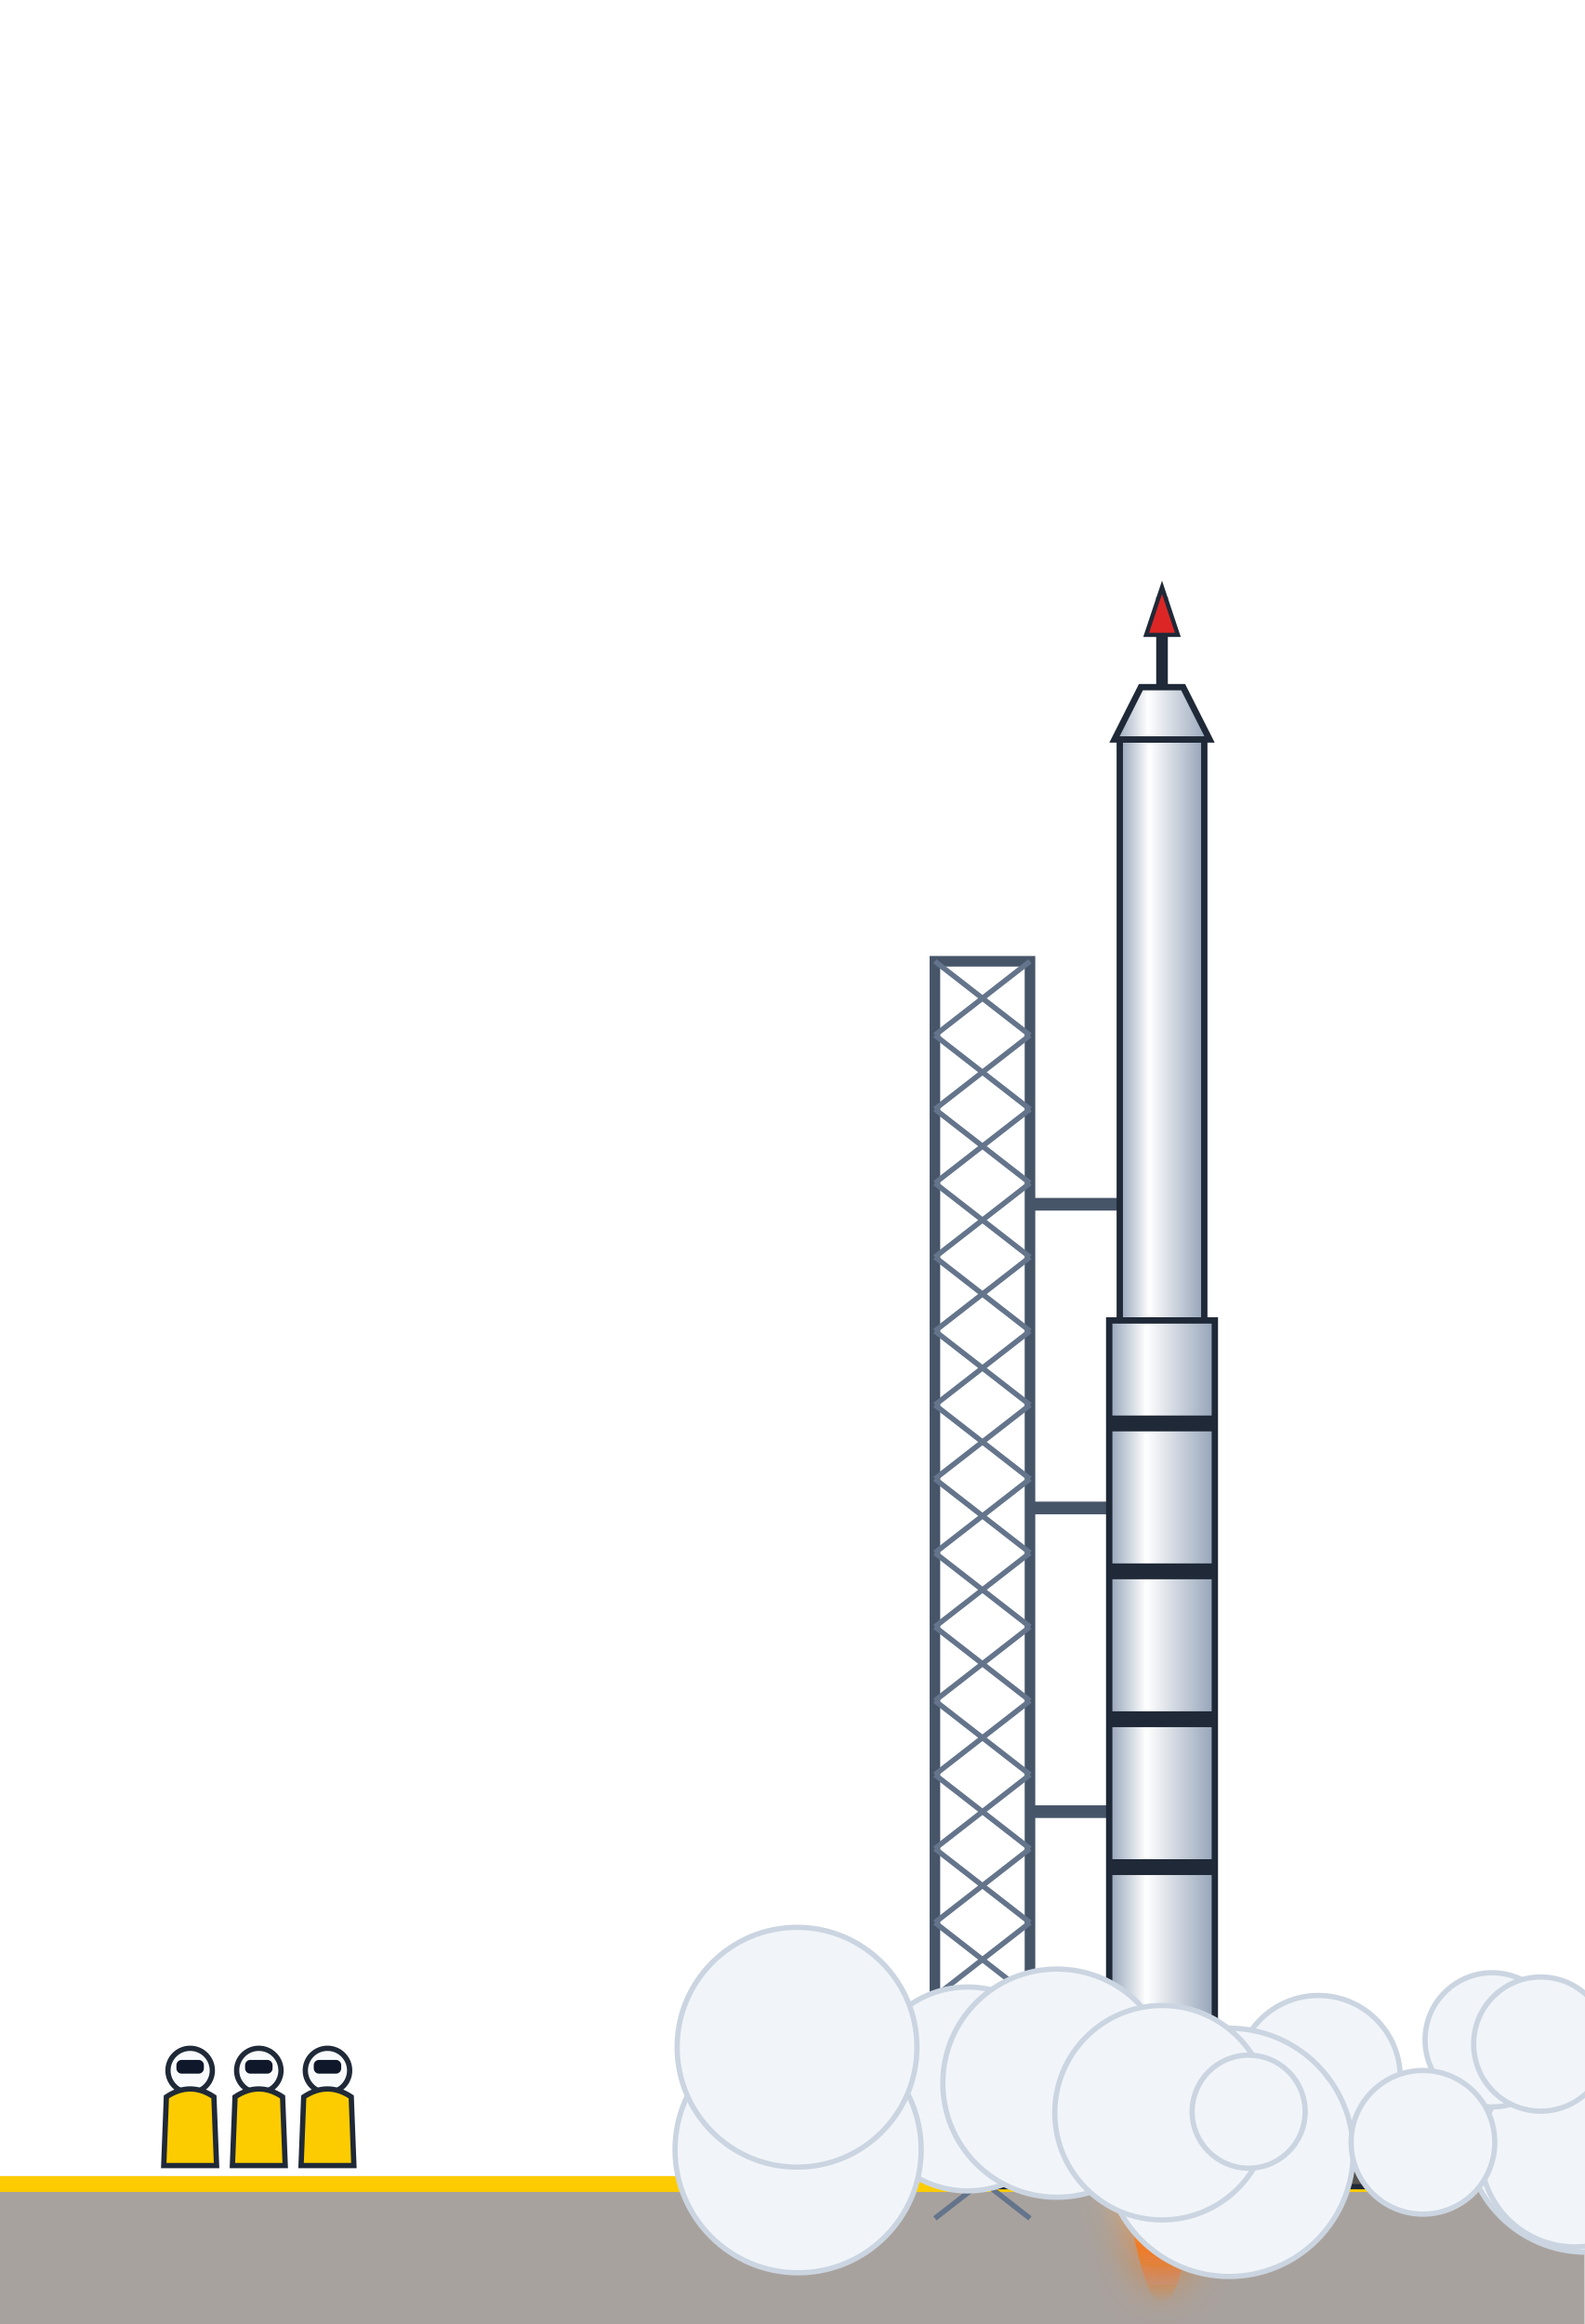
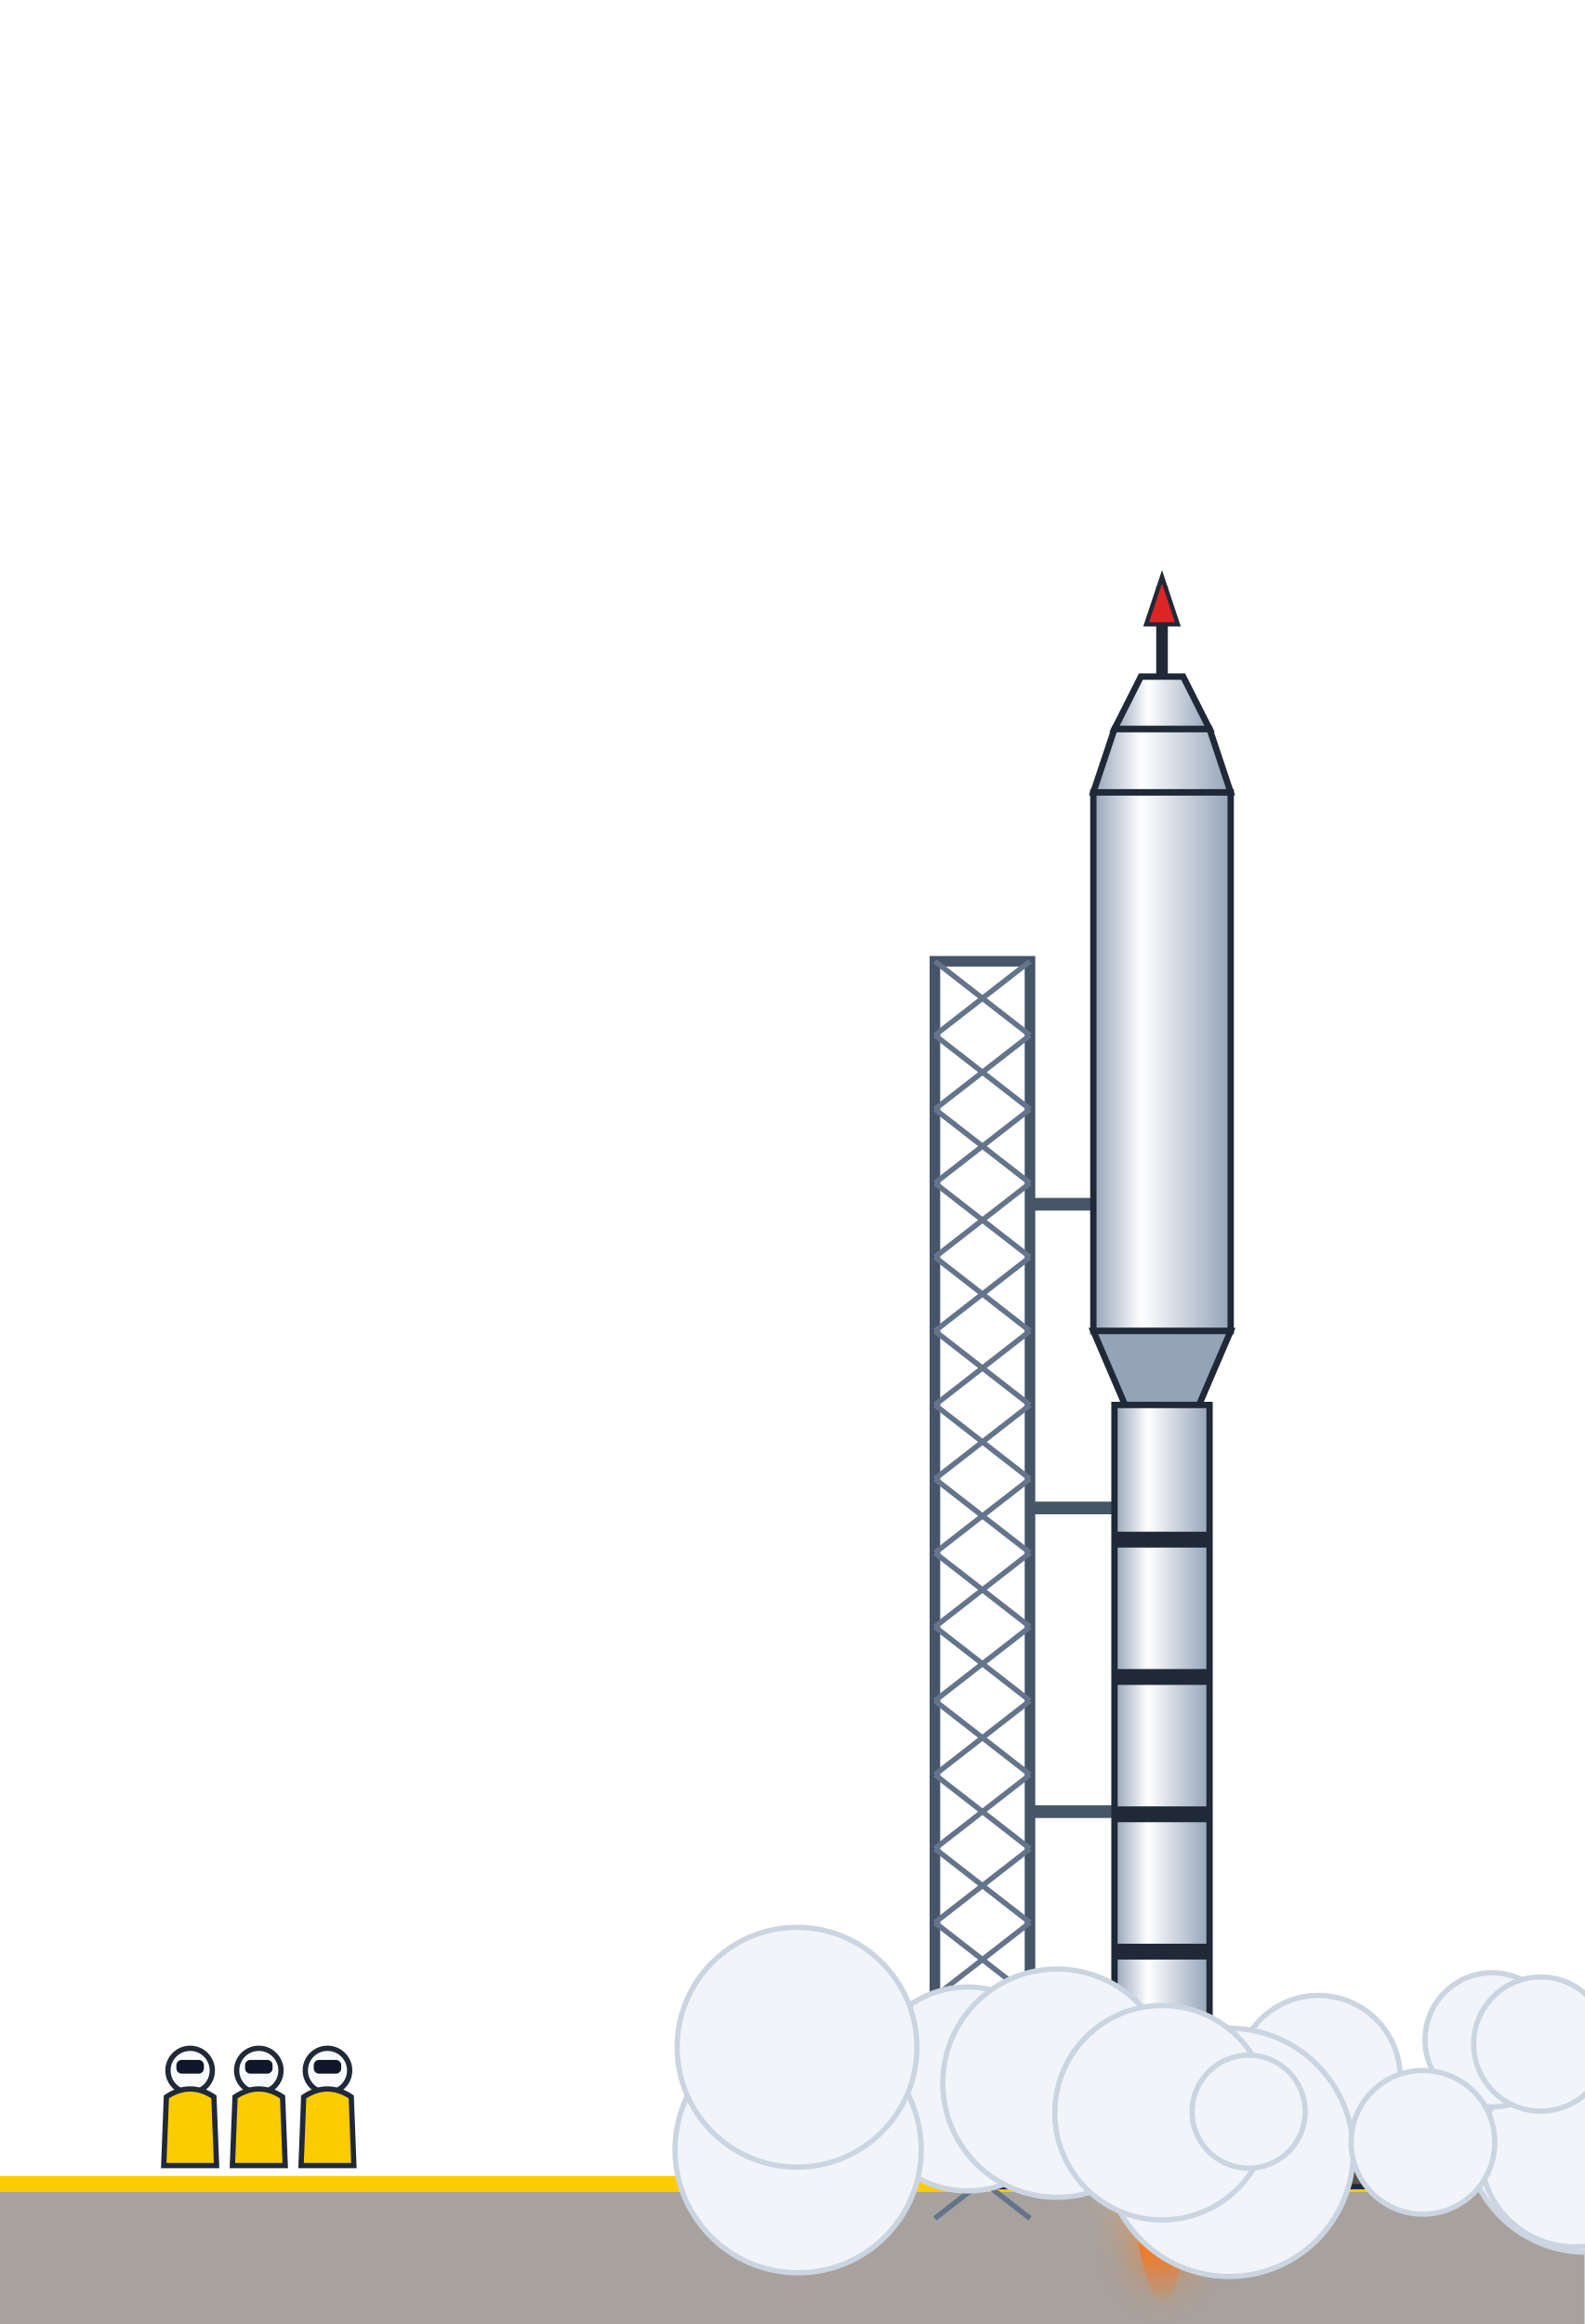
<svg xmlns="http://www.w3.org/2000/svg" viewBox="0 0 300 440" width="300" height="440">
  <defs>
    <filter id="glow" x="-50%" y="-50%" width="200%" height="200%">
      <feGaussianBlur stdDeviation="4" result="b" />
      <feMerge>
        <feMergeNode in="b" />
        <feMergeNode in="SourceGraphic" />
      </feMerge>
    </filter>
    <filter id="soft" x="-50%" y="-50%" width="200%" height="200%">
      <feGaussianBlur stdDeviation="6" />
    </filter>
    <linearGradient id="wht" x1="0" y1="0" x2="1" y2="0">
      <stop offset="0" stop-color="#94a3b8" stop-opacity="1" />
      <stop offset="0.35" stop-color="#ffffff" stop-opacity="1" />
      <stop offset="1" stop-color="#94a3b8" stop-opacity="1" />
    </linearGradient>
    <linearGradient id="ste" x1="0" y1="0" x2="1" y2="0">
      <stop offset="0" stop-color="#64748b" stop-opacity="1" />
      <stop offset="0.4" stop-color="#e2e8f0" stop-opacity="1" />
      <stop offset="0.7" stop-color="#cbd5e1" stop-opacity="1" />
      <stop offset="1" stop-color="#475569" stop-opacity="1" />
    </linearGradient>
    <linearGradient id="org" x1="0" y1="0" x2="1" y2="0">
      <stop offset="0" stop-color="#9a3412" stop-opacity="1" />
      <stop offset="0.4" stop-color="#fb923c" stop-opacity="1" />
      <stop offset="1" stop-color="#9a3412" stop-opacity="1" />
    </linearGradient>
    <linearGradient id="blk" x1="0" y1="0" x2="1" y2="0">
      <stop offset="0" stop-color="#111827" stop-opacity="1" />
      <stop offset="0.4" stop-color="#4b5563" stop-opacity="1" />
      <stop offset="1" stop-color="#111827" stop-opacity="1" />
    </linearGradient>
    <linearGradient id="flm" x1="0" y1="0" x2="0" y2="1">
      <stop offset="0" stop-color="#ffffff" stop-opacity="1" />
      <stop offset="0.25" stop-color="#fde68a" stop-opacity="1" />
      <stop offset="0.7" stop-color="#f97316" stop-opacity="0.8" />
      <stop offset="1" stop-color="#f97316" stop-opacity="0" />
    </linearGradient>
    <linearGradient id="shHull" x1="0" y1="0" x2="1" y2="0">
      <stop offset="0" stop-color="#e3e7ee" stop-opacity="1" />
      <stop offset="0.45" stop-color="#9aa3b2" stop-opacity="1" />
      <stop offset="1" stop-color="#3b424f" stop-opacity="1" />
    </linearGradient>
    <radialGradient id="shTank" cx="35%" cy="35%" r="70%">
      <stop offset="0" stop-color="#f4f6fa" stop-opacity="1" />
      <stop offset="0.55" stop-color="#a7b0be" stop-opacity="1" />
      <stop offset="1" stop-color="#4b5260" stop-opacity="1" />
    </radialGradient>
    <linearGradient id="shRad" x1="0" y1="0" x2="0" y2="1">
      <stop offset="0" stop-color="#3a4252" stop-opacity="1" />
      <stop offset="1" stop-color="#262c38" stop-opacity="1" />
    </linearGradient>
    <linearGradient id="shPv" x1="0" y1="0" x2="0" y2="1">
      <stop offset="0" stop-color="#1e3a8a" stop-opacity="1" />
      <stop offset="1" stop-color="#172554" stop-opacity="1" />
    </linearGradient>
  </defs>
  <rect x="0" y="412" width="300" height="28" fill="#a8a29e" />
  <rect x="0" y="412" width="300" height="3" fill="#fccc00" />
  <rect x="180" y="406" width="80" height="8" fill="#57534e" stroke="#1f2937" />
  <rect x="177" y="182" width="18" height="230" fill="none" stroke="#475569" stroke-width="2" />
  <path d="M177,182 L195,196 M195,182 L177,196" stroke="#64748b" stroke-width="1" />
  <path d="M177,196 L195,210 M195,196 L177,210" stroke="#64748b" stroke-width="1" />
  <path d="M177,210 L195,224 M195,210 L177,224" stroke="#64748b" stroke-width="1" />
  <path d="M177,224 L195,238 M195,224 L177,238" stroke="#64748b" stroke-width="1" />
  <path d="M177,238 L195,252 M195,238 L177,252" stroke="#64748b" stroke-width="1" />
  <path d="M177,252 L195,266 M195,252 L177,266" stroke="#64748b" stroke-width="1" />
  <path d="M177,266 L195,280 M195,266 L177,280" stroke="#64748b" stroke-width="1" />
  <path d="M177,280 L195,294 M195,280 L177,294" stroke="#64748b" stroke-width="1" />
  <path d="M177,294 L195,308 M195,294 L177,308" stroke="#64748b" stroke-width="1" />
  <path d="M177,308 L195,322 M195,308 L177,322" stroke="#64748b" stroke-width="1" />
  <path d="M177,322 L195,336 M195,322 L177,336" stroke="#64748b" stroke-width="1" />
  <path d="M177,336 L195,350 M195,336 L177,350" stroke="#64748b" stroke-width="1" />
  <path d="M177,350 L195,364 M195,350 L177,364" stroke="#64748b" stroke-width="1" />
  <path d="M177,364 L195,378 M195,364 L177,378" stroke="#64748b" stroke-width="1" />
  <path d="M177,378 L195,392 M195,378 L177,392" stroke="#64748b" stroke-width="1" />
  <path d="M177,392 L195,406 M195,392 L177,406" stroke="#64748b" stroke-width="1" />
  <path d="M177,406 L195,420 M195,406 L177,420" stroke="#64748b" stroke-width="1" />
  <line x1="195" y1="343" x2="214" y2="343" stroke="#475569" stroke-width="2.4" />
  <line x1="195" y1="285.5" x2="214" y2="285.5" stroke="#475569" stroke-width="2.4" />
  <line x1="195" y1="228" x2="214" y2="228" stroke="#475569" stroke-width="2.4" />
-   <rect x="212" y="140" width="16" height="110" fill="url(#wht)" stroke="#1f2937" stroke-width="1.2" />
-   <rect x="210" y="250" width="20" height="142" fill="url(#wht)" stroke="#1f2937" stroke-width="1.2" />
-   <rect x="210" y="268" width="20" height="3" fill="#1f2937" />
-   <rect x="210" y="296" width="20" height="3" fill="#1f2937" />
-   <rect x="210" y="324" width="20" height="3" fill="#1f2937" />
-   <rect x="210" y="352" width="20" height="3" fill="#1f2937" />
-   <path d="M211,140 L216,130.1 L224,130.1 L229,140 Z" fill="url(#wht)" stroke="#1f2937" stroke-width="1.2" />
-   <line x1="220" y1="130.1" x2="220" y2="113" stroke="#1f2937" stroke-width="2.2" />
-   <path d="M217,120.2 L223,120.2 L220,111.2 Z" fill="#dc2626" stroke="#1f2937" stroke-width="0.8" />
-   <path d="M215.8,392 L213.7,400 L226.3,400 L224.2,392 Z" fill="#475569" stroke="#1f2937" stroke-width="0.8" />
-   <path d="M211,400 Q220,472 229,400 Z" fill="url(#flm)" filter="url(#glow)" />
+   <rect x="207" y="150" width="26" height="102" fill="url(#wht)" stroke="#1f2937" stroke-width="1.2" />
+   <path d="M207,252 L213,266 L227,266 L233,252 Z" fill="#94a3b8" stroke="#1f2937" stroke-width="1.2" />
+   <rect x="211" y="266" width="18" height="126" fill="url(#wht)" stroke="#1f2937" stroke-width="1.2" />
+   <rect x="211" y="290" width="18" height="3" fill="#1f2937" />
+   <rect x="211" y="316" width="18" height="3" fill="#1f2937" />
+   <rect x="211" y="342" width="18" height="3" fill="#1f2937" />
+   <rect x="211" y="368" width="18" height="3" fill="#1f2937" />
+   <path d="M207,150 L211,138 L229,138 L233,150 Z" fill="url(#wht)" stroke="#1f2937" stroke-width="1.2" />
+   <path d="M211,138 L216,128.1 L224,128.1 L229,138 Z" fill="url(#wht)" stroke="#1f2937" stroke-width="1.2" />
+   <line x1="220" y1="128.1" x2="220" y2="111" stroke="#1f2937" stroke-width="2.2" />
+   <path d="M217,118.2 L223,118.2 L220,109.2 Z" fill="#dc2626" stroke="#1f2937" stroke-width="0.8" />
+   <path d="M216.4,392 L214.6,400 L225.4,400 L223.6,392 Z" fill="#475569" stroke="#1f2937" stroke-width="0.8" />
+   <path d="M212,400 Q220,472 228,400 Z" fill="url(#flm)" filter="url(#glow)" />
  <circle cx="300.3" cy="403.5" r="22.9" fill="#f1f5f9" stroke="#cbd5e1" stroke-width="1" />
  <circle cx="304.2" cy="389.2" r="10.6" fill="#f1f5f9" stroke="#cbd5e1" stroke-width="1" />
  <circle cx="298.2" cy="407.5" r="17.9" fill="#f1f5f9" stroke="#cbd5e1" stroke-width="1" />
  <circle cx="183.2" cy="395.5" r="19.3" fill="#f1f5f9" stroke="#cbd5e1" stroke-width="1" />
  <circle cx="200.1" cy="394.4" r="21.6" fill="#f1f5f9" stroke="#cbd5e1" stroke-width="1" />
  <circle cx="249.6" cy="393.3" r="15.5" fill="#f1f5f9" stroke="#cbd5e1" stroke-width="1" />
  <circle cx="232.7" cy="407.5" r="23.5" fill="#f1f5f9" stroke="#cbd5e1" stroke-width="1" />
  <circle cx="220" cy="400" r="20.3" fill="#f1f5f9" stroke="#cbd5e1" stroke-width="1" />
  <circle cx="282.5" cy="386.2" r="12.7" fill="#f1f5f9" stroke="#cbd5e1" stroke-width="1" />
  <circle cx="151.1" cy="407" r="23.3" fill="#f1f5f9" stroke="#cbd5e1" stroke-width="1" />
  <circle cx="236.4" cy="399.8" r="10.7" fill="#f1f5f9" stroke="#cbd5e1" stroke-width="1" />
  <circle cx="269.4" cy="405.6" r="13.6" fill="#f1f5f9" stroke="#cbd5e1" stroke-width="1" />
  <circle cx="150.9" cy="387.6" r="22.7" fill="#f1f5f9" stroke="#cbd5e1" stroke-width="1" />
  <circle cx="291.7" cy="387" r="12.7" fill="#f1f5f9" stroke="#cbd5e1" stroke-width="1" />
  <circle cx="36" cy="392" r="4.2" fill="#f8fafc" stroke="#1f2937" stroke-width="1" />
  <rect x="33.4" y="390" width="5.2" height="2.6" rx="1" fill="#0f172a" />
  <path d="M31,410 L31.5,397 Q36,394 40.5,397 L41,410 Z" fill="#fccc00" stroke="#1f2937" stroke-width="1" />
  <circle cx="49" cy="392" r="4.2" fill="#f8fafc" stroke="#1f2937" stroke-width="1" />
  <rect x="46.4" y="390" width="5.2" height="2.6" rx="1" fill="#0f172a" />
  <path d="M44,410 L44.5,397 Q49,394 53.5,397 L54,410 Z" fill="#fccc00" stroke="#1f2937" stroke-width="1" />
  <circle cx="62" cy="392" r="4.2" fill="#f8fafc" stroke="#1f2937" stroke-width="1" />
  <rect x="59.4" y="390" width="5.2" height="2.6" rx="1" fill="#0f172a" />
  <path d="M57,410 L57.5,397 Q62,394 66.5,397 L67,410 Z" fill="#fccc00" stroke="#1f2937" stroke-width="1" />
</svg>
